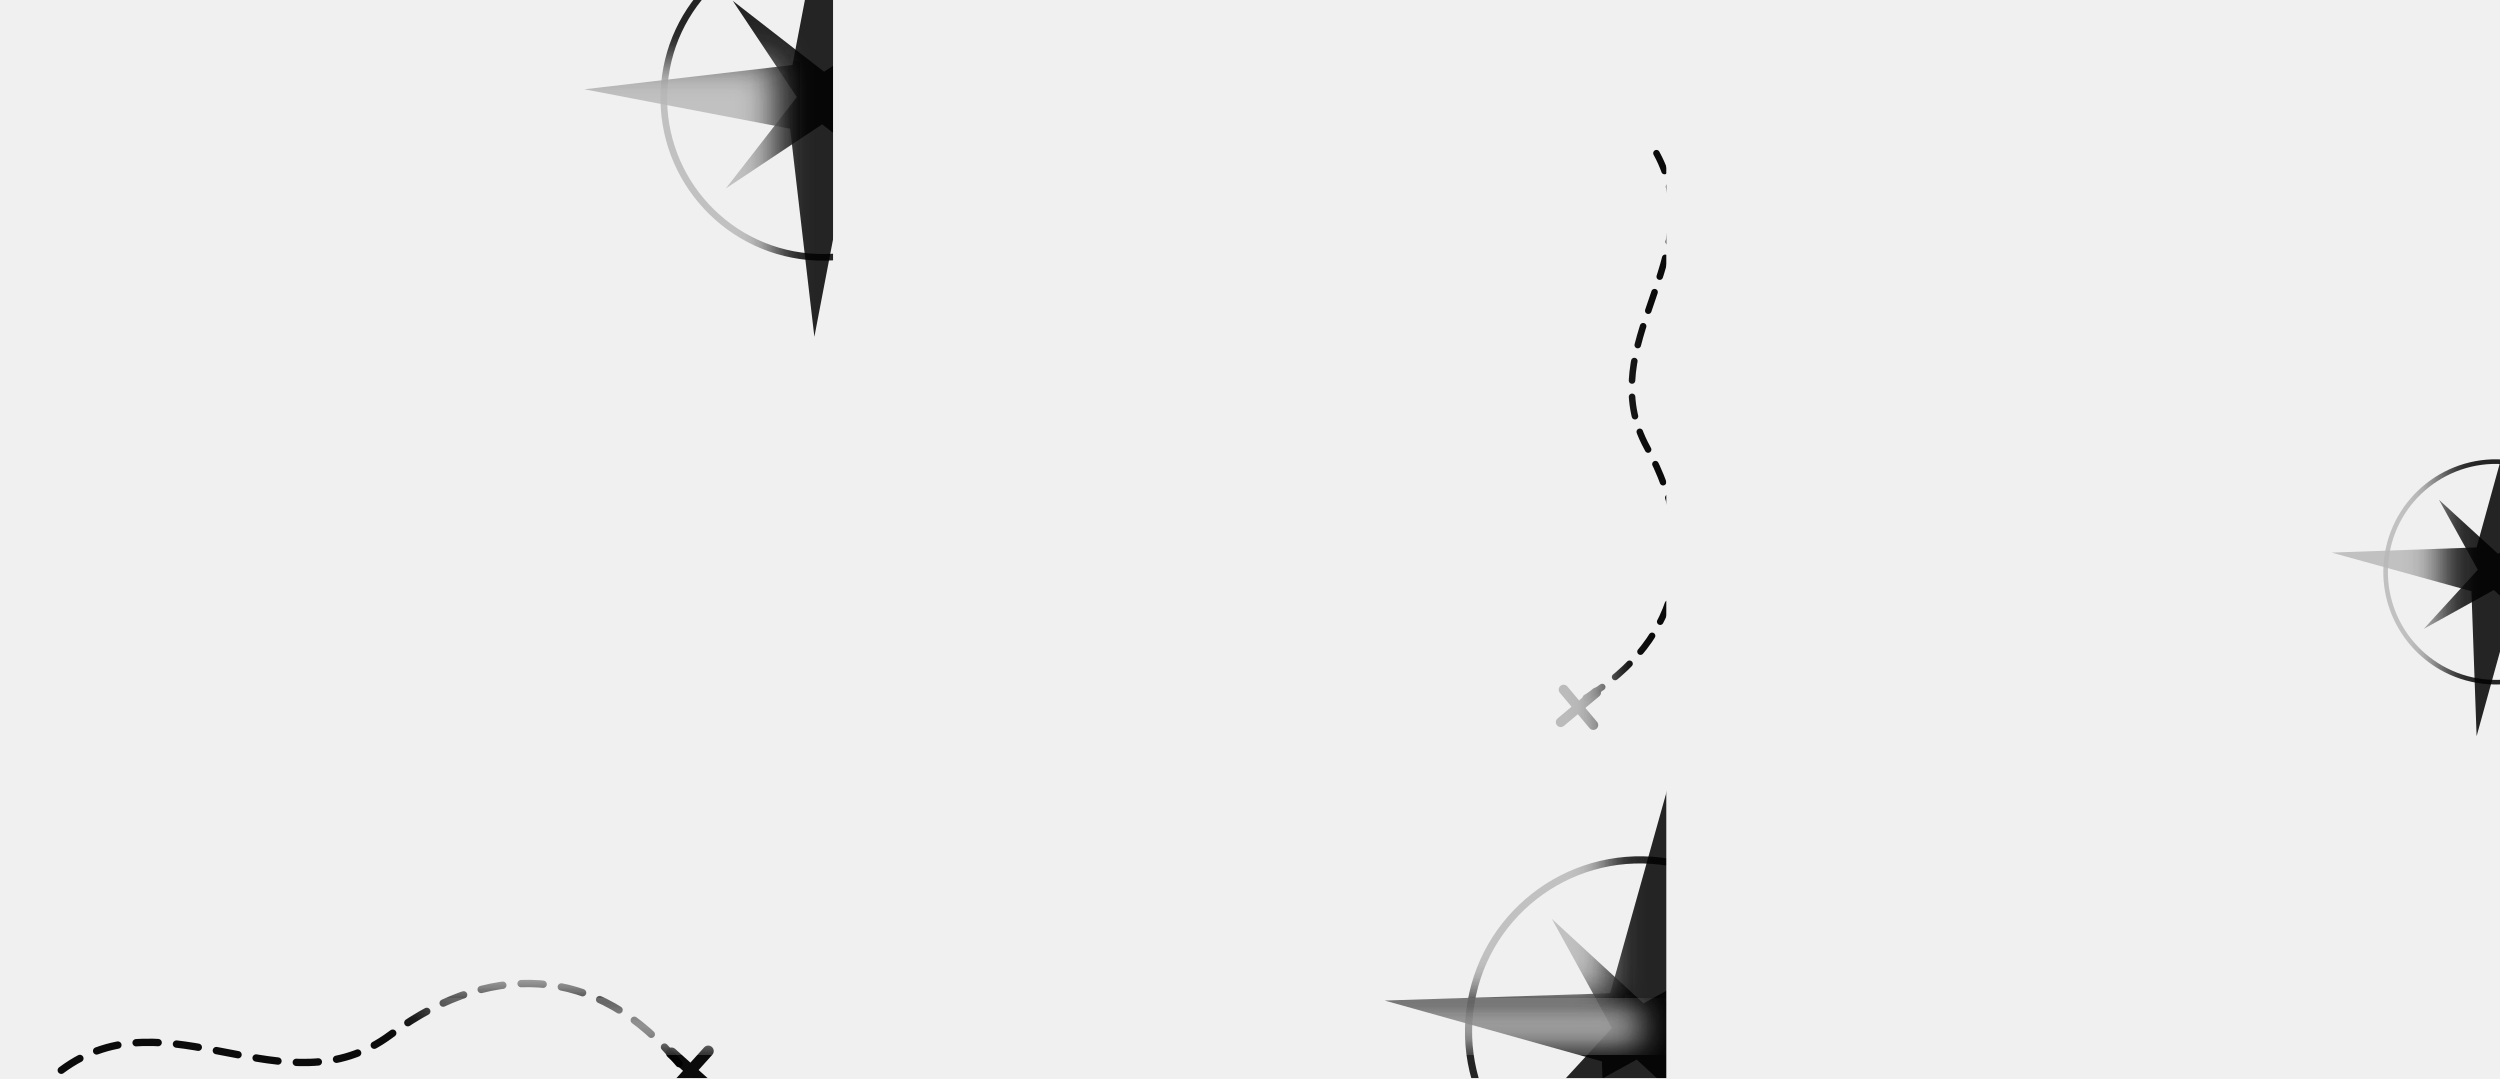
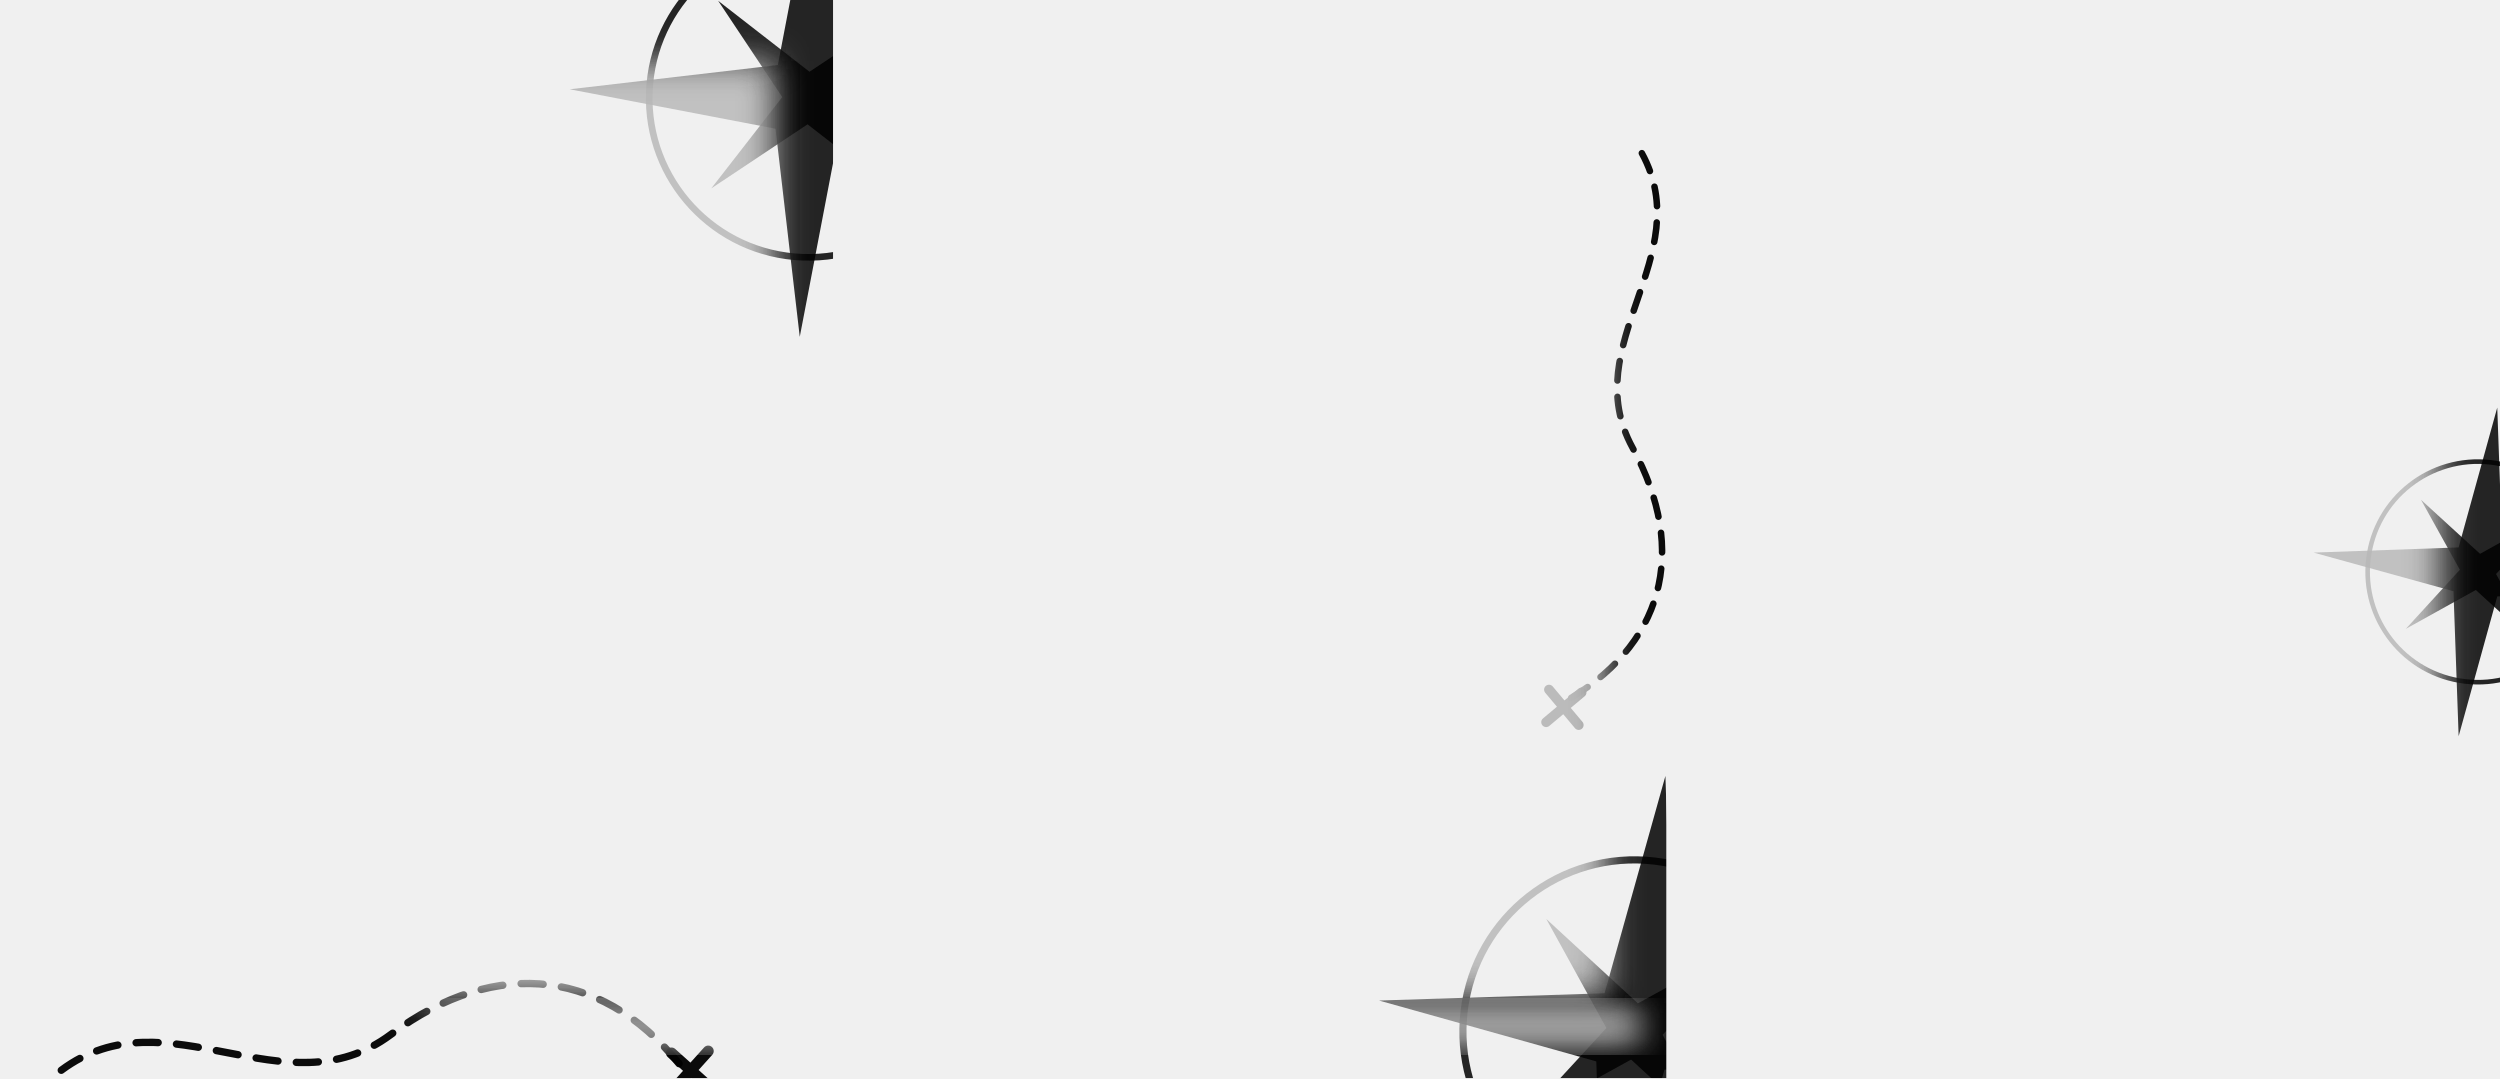
<svg xmlns="http://www.w3.org/2000/svg" width="2448" height="1056" viewBox="0 0 2448 1056">
  <defs>
    <clipPath id="pagina">
      <rect width="816" height="1056" />
    </clipPath>
    <filter id="borra" x="-10%" y="-10%" width="120%" height="120%">
      <feGaussianBlur stdDeviation="16" />
    </filter>
    <mask id="mancha" maskUnits="userSpaceOnUse" x="0" y="0" width="816" height="1056">
      <rect width="816" height="1056" fill="#fff" />
      <rect x="58" y="60" width="700" height="914" fill="#3a3a3a" filter="url(#borra)" />
      <rect x="430" y="982" width="360" height="46" fill="#555" filter="url(#borra)" />
    </mask>
  </defs>
  <g clip-path="url(#pagina)" transform="translate(0 0)">
    <g mask="url(#mancha)">
-       <g transform="translate(806.0 96.0) rotate(2.1) scale(2.60)" fill-opacity="0.85" stroke-opacity="0.85">
+       <g transform="translate(791.7 96.0) rotate(2.1) scale(2.60)" fill-opacity="0.85" stroke-opacity="0.85">
        <path d="M0 -90 L12 -12 L90 0 L12 12 L0 90 L-12 12 L-90 0 L-12 -12 Z" />
        <path d="M0 -50 L7 -7 L50 0 L7 7 L0 50 L-7 7 L-50 0 L-7 -7 Z" transform="rotate(45)" />
        <circle r="60" fill="none" stroke="#000" stroke-width="2.5" />
      </g>
      <g transform="translate(60.0 1048.0) rotate(-3.0) scale(1.80)" fill-opacity="0.95" stroke-opacity="0.95">
        <path d="M0 0 C60 -40 120 30 180 -10 S300 -40 340 20" fill="none" stroke="#000" stroke-width="4" stroke-dasharray="12 10" stroke-linecap="round" />
        <path d="M332 8 l20 20 m0 -20 l-20 20" stroke="#000" stroke-width="6" stroke-linecap="round" />
      </g>
    </g>
  </g>
  <g clip-path="url(#pagina)" transform="translate(816 0)">
    <g mask="url(#mancha)">
-       <g transform="translate(790.0 1010.0) rotate(6.9) scale(2.80)" fill-opacity="0.85" stroke-opacity="0.85">
+       <g transform="translate(784.5 1010.0) rotate(6.9) scale(2.80)" fill-opacity="0.85" stroke-opacity="0.85">
        <path d="M0 -90 L12 -12 L90 0 L12 12 L0 90 L-12 12 L-90 0 L-12 -12 Z" />
        <path d="M0 -50 L7 -7 L50 0 L7 7 L0 50 L-7 7 L-50 0 L-7 -7 Z" transform="rotate(45)" />
        <circle r="60" fill="none" stroke="#000" stroke-width="2.5" />
      </g>
-       <g transform="translate(806.0 150.0) rotate(95.0) scale(1.60)" fill-opacity="0.95" stroke-opacity="0.95">
+       <g transform="translate(791.7 150.0) rotate(95.0) scale(1.60)" fill-opacity="0.95" stroke-opacity="0.95">
        <path d="M0 0 C60 -40 120 30 180 -10 S300 -40 340 20" fill="none" stroke="#000" stroke-width="4" stroke-dasharray="12 10" stroke-linecap="round" />
        <path d="M332 8 l20 20 m0 -20 l-20 20" stroke="#000" stroke-width="6" stroke-linecap="round" />
      </g>
    </g>
  </g>
  <g clip-path="url(#pagina)" transform="translate(1632 0)">
    <g mask="url(#mancha)">
-       <g transform="translate(812.0 560.0) rotate(6.7) scale(1.80)" fill-opacity="0.85" stroke-opacity="0.85">
+       <g transform="translate(794.4 560.0) rotate(6.7) scale(1.80)" fill-opacity="0.85" stroke-opacity="0.85">
        <path d="M0 -90 L12 -12 L90 0 L12 12 L0 90 L-12 12 L-90 0 L-12 -12 Z" />
        <path d="M0 -50 L7 -7 L50 0 L7 7 L0 50 L-7 7 L-50 0 L-7 -7 Z" transform="rotate(45)" />
        <circle r="60" fill="none" stroke="#000" stroke-width="2.5" />
      </g>
    </g>
  </g>
</svg>
